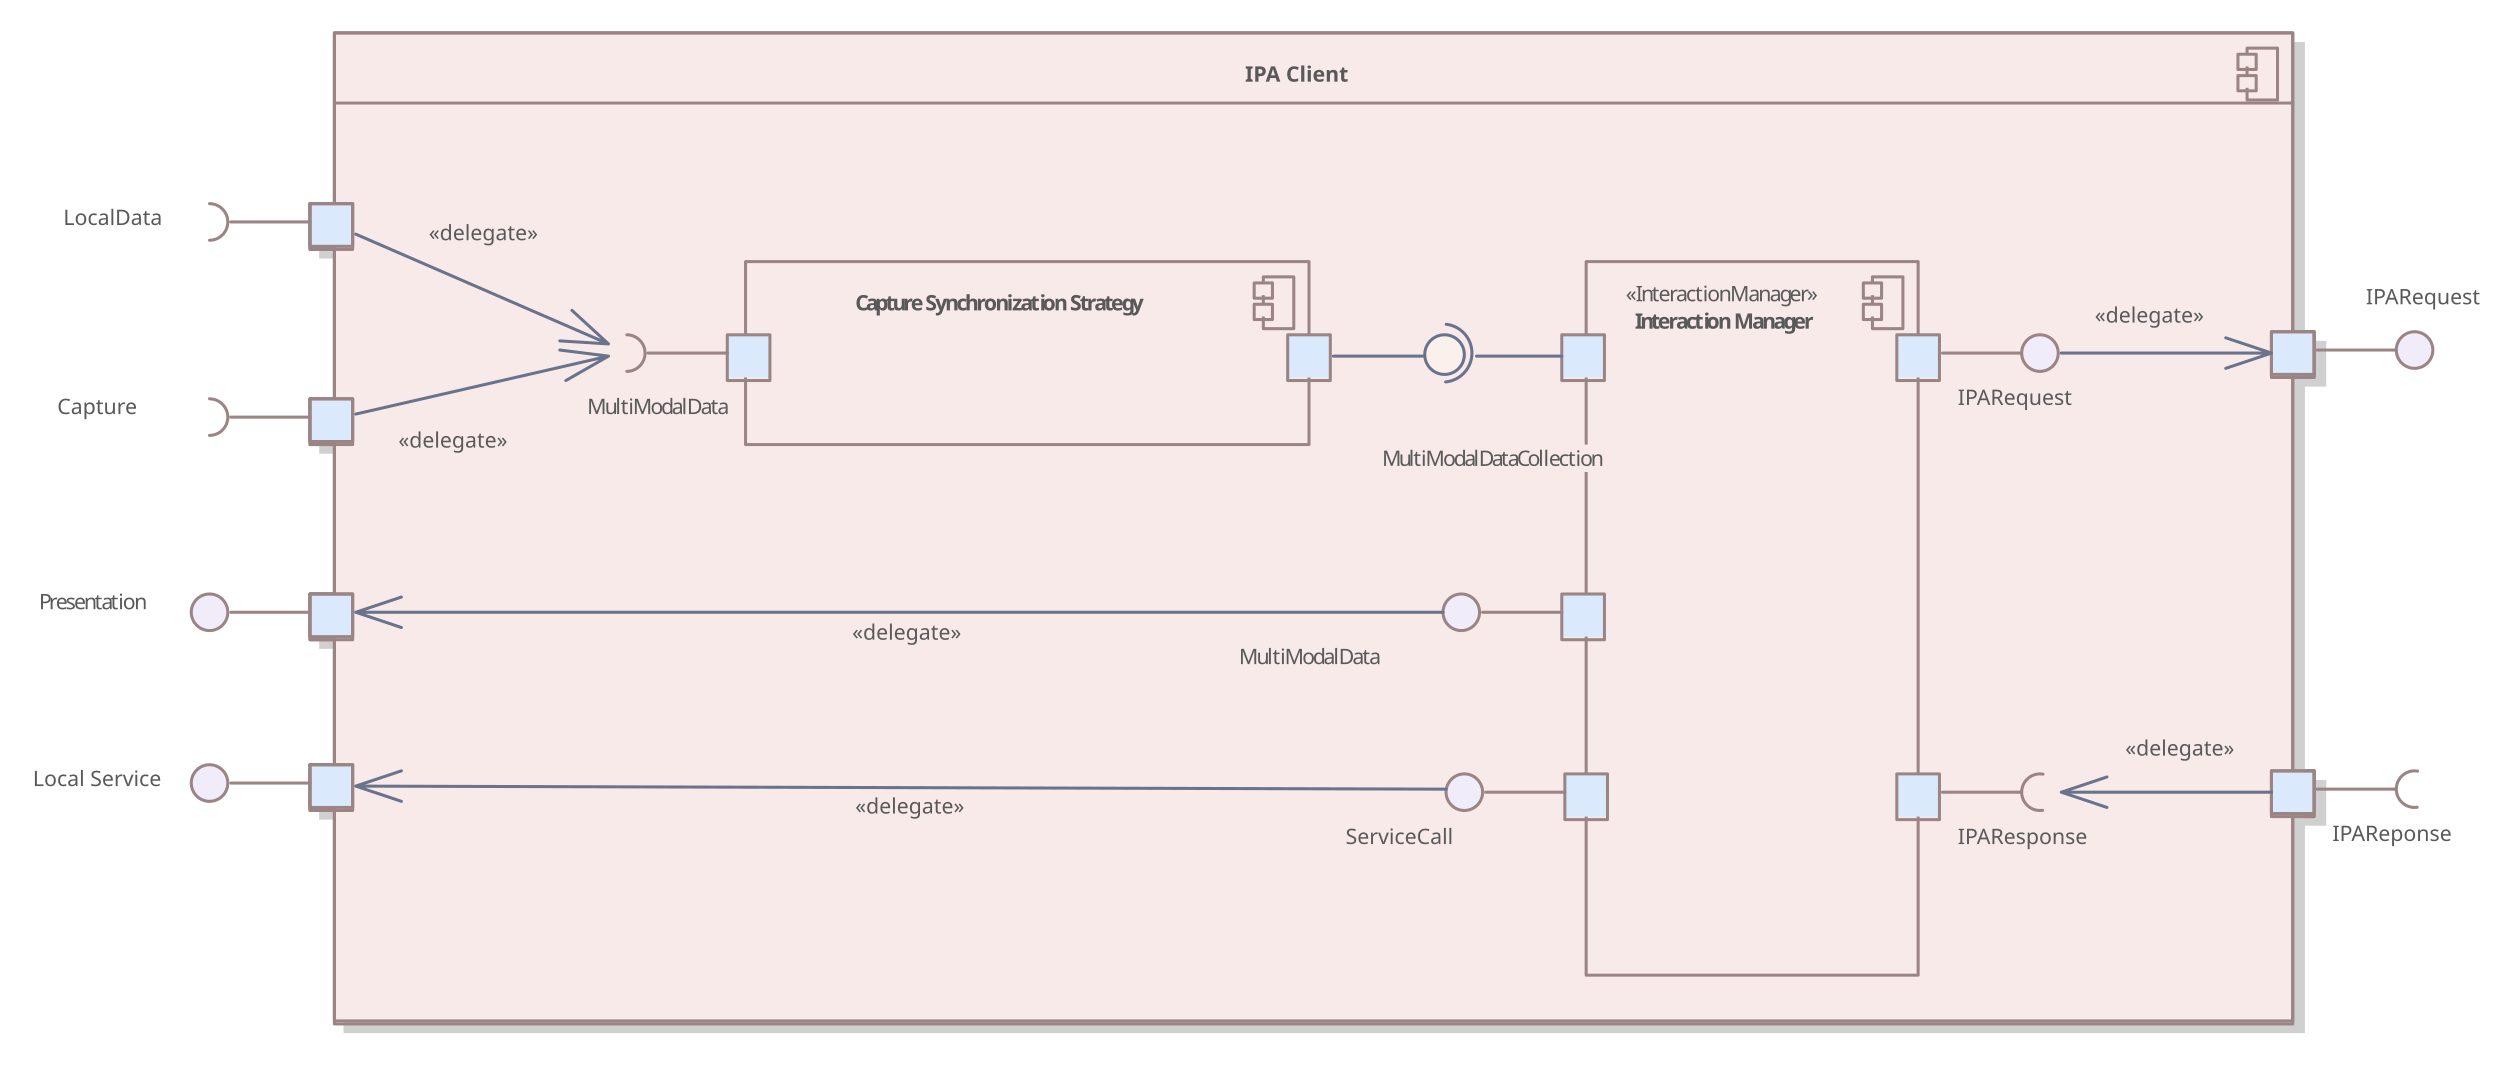
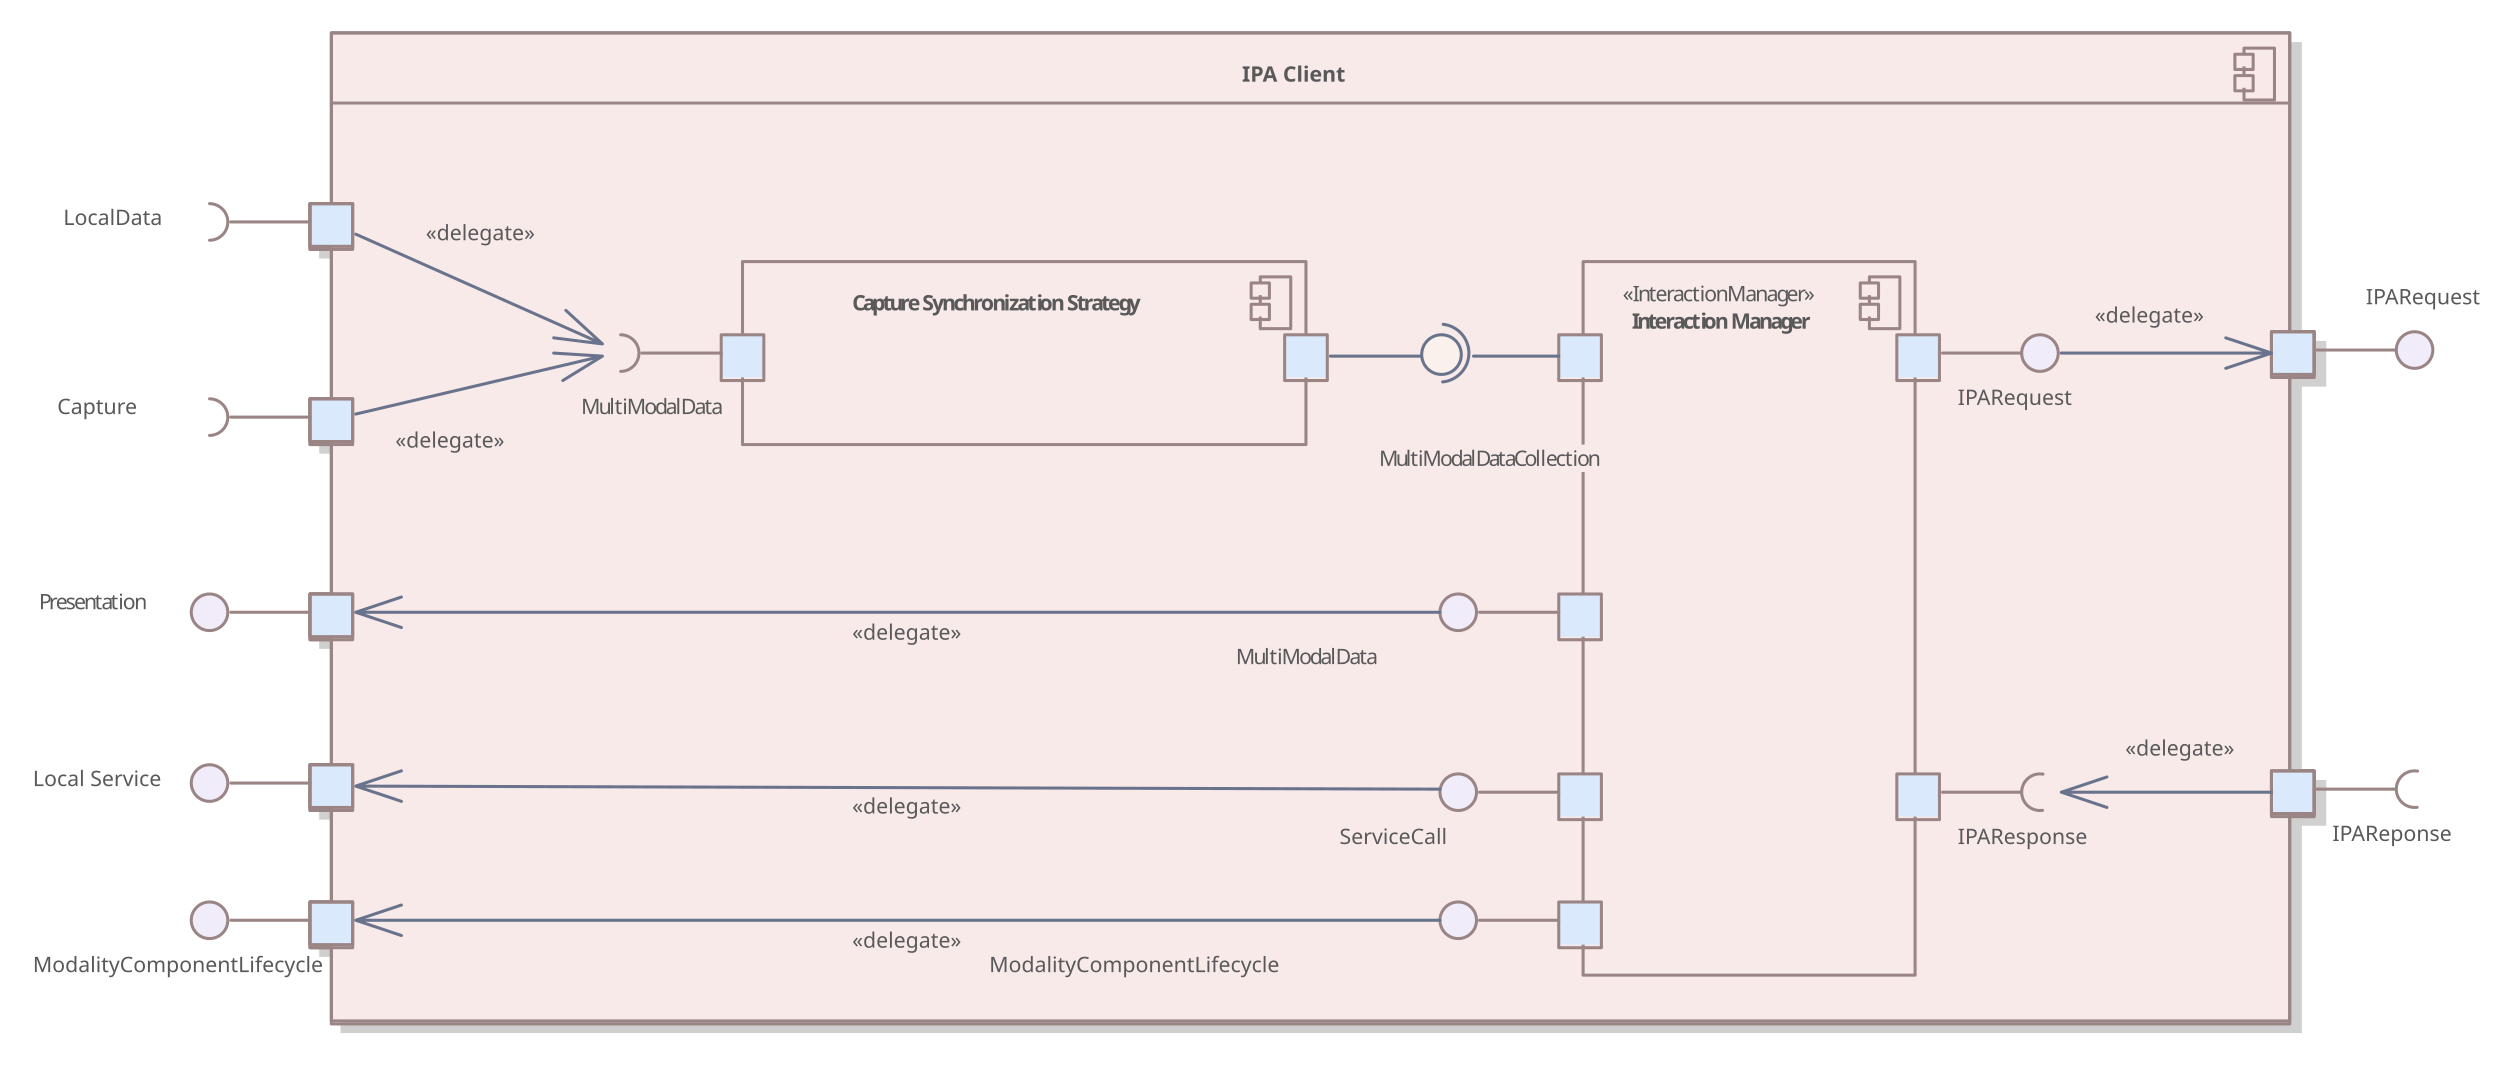
<svg xmlns="http://www.w3.org/2000/svg" version="1.1" preserveAspectRatio="xMidYMid" xml:space="preserve" width="608.162pt" height="259.317pt" viewBox="-5.036 27.157 608.162 259.317">
  <g transform="matrix(1 0 0 -1 0 816)">
    <g stroke="#000000" fill="none" fill-rule="evenodd" stroke-width="1" stroke-linecap="round" stroke-linejoin="round" stroke-miterlimit="3" letter-spacing="normal" font-weight="normal" font-style="normal" baseline-shift="0">
      <g transform="matrix(0.5 0 0 0.5 0 816.45)">
        <g transform="matrix(1.481793 0 0 -1.483639 0 0)" font-family="CalibriUnicode" font-size="7">
          <rect fill="#D0D0D0" stroke="none" x="742" y="149" width="15" height="15" />
          <rect stroke="none" fill="#DAEAFC" x="739" y="146" width="14" height="14" />
          <rect stroke="#9A8484" x="739" y="146" width="14" height="15" />
          <rect stroke="#9A8484" x="739" y="146" width="14" height="14" />
          <rect fill="#D0D0D0" stroke="none" x="98" y="107" width="15" height="15" />
          <rect stroke="none" fill="#DAEAFC" x="95" y="104" width="14" height="14" />
          <rect stroke="#9A8484" x="95" y="104" width="14" height="15" />
          <rect stroke="#9A8484" x="95" y="104" width="14" height="14" />
          <rect fill="#D0D0D0" stroke="none" x="98" y="291" width="15" height="15" />
          <rect stroke="none" fill="#DAEAFC" x="95" y="288" width="14" height="14" />
          <rect stroke="#9A8484" x="95" y="288" width="14" height="15" />
          <rect stroke="#9A8484" x="95" y="288" width="14" height="14" />
          <rect fill="#D0D0D0" stroke="none" x="98" y="235" width="15" height="15" />
          <rect stroke="none" fill="#DAEAFC" x="95" y="232" width="14" height="14" />
          <rect stroke="#9A8484" x="95" y="232" width="14" height="15" />
          <rect stroke="#9A8484" x="95" y="232" width="14" height="14" />
          <rect fill="#D0D0D0" stroke="none" x="98" y="171" width="15" height="15" />
          <rect stroke="none" fill="#DAEAFC" x="95" y="168" width="14" height="14" />
          <rect stroke="#9A8484" x="95" y="168" width="14" height="15" />
          <rect stroke="#9A8484" x="95" y="168" width="14" height="14" />
          <rect fill="#D0D0D0" stroke="none" x="742" y="293" width="15" height="15" />
          <rect stroke="none" fill="#DAEAFC" x="739" y="290" width="14" height="14" />
          <rect stroke="#9A8484" x="739" y="290" width="14" height="15" />
          <rect stroke="#9A8484" x="739" y="290" width="14" height="14" />
-           <rect fill="#D0D0D0" stroke="none" x="106" y="51" width="644" height="325" />
-           <rect stroke="none" fill="#F9EAEA" x="103" y="48" width="643" height="324" />
-           <rect stroke="#9A8484" x="103" y="48" width="643" height="325" />
-           <rect stroke="#9A8484" x="103" y="48" width="643" height="324" />
-           <text transform="matrix(1 0 0 1 402 57)" fill="#595959" font-weight="bold" stroke="none">
+           <rect fill="#D0D0D0" stroke="none" x="98" y="336" width="15" height="15" />
+           <rect stroke="none" fill="#DAEAFC" x="95" y="333" width="14" height="14" />
+           <rect stroke="#9A8484" x="95" y="333" width="14" height="15" />
+           <rect stroke="#9A8484" x="95" y="333" width="14" height="14" />
+           <rect fill="#D0D0D0" stroke="none" x="105" y="51" width="644" height="325" />
+           <rect stroke="none" fill="#F9EAEA" x="102" y="48" width="643" height="324" />
+           <rect stroke="#9A8484" x="102" y="48" width="643" height="325" />
+           <rect stroke="#9A8484" x="102" y="48" width="643" height="324" />
+           <text transform="matrix(1 0 0 1 401 57)" fill="#595959" font-weight="bold" stroke="none">
            <tspan dx="0 " x="0" y="7">IPA Client</tspan>
          </text>
-           <path stroke="#9A8484" d="M103 71H746" />
-           <rect stroke="none" fill="#F9EAEA" x="731" y="53" width="10" height="16" />
-           <rect stroke="#9A8484" x="731" y="53" width="10" height="17" />
-           <rect stroke="none" fill="#F9EAEA" x="728" y="55" width="6" height="4" />
-           <rect stroke="#9A8484" x="728" y="55" width="6" height="5" />
-           <rect stroke="none" fill="#F9EAEA" x="728" y="62" width="6" height="4" />
-           <rect stroke="#9A8484" x="728" y="62" width="6" height="5" />
+           <path stroke="#9A8484" d="M102 71H745" />
+           <rect stroke="none" fill="#F9EAEA" x="730" y="53" width="10" height="16" />
+           <rect stroke="#9A8484" x="730" y="53" width="10" height="17" />
+           <rect stroke="none" fill="#F9EAEA" x="727" y="55" width="6" height="4" />
+           <rect stroke="#9A8484" x="727" y="55" width="6" height="5" />
+           <rect stroke="none" fill="#F9EAEA" x="727" y="62" width="6" height="4" />
+           <rect stroke="#9A8484" x="727" y="62" width="6" height="5" />
          <rect stroke="none" fill="#DAEAFC" x="739" y="146" width="14" height="14" />
          <rect stroke="#9A8484" x="739" y="146" width="14" height="15" />
          <rect stroke="#9A8484" x="739" y="146" width="14" height="14" />
          <rect stroke="none" fill="#DAEAFC" x="95" y="104" width="14" height="14" />
          <rect stroke="#9A8484" x="95" y="104" width="14" height="15" />
          <rect stroke="#9A8484" x="95" y="104" width="14" height="14" />
          <rect stroke="none" fill="#DAEAFC" x="95" y="288" width="14" height="14" />
          <rect stroke="#9A8484" x="95" y="288" width="14" height="15" />
          <rect stroke="#9A8484" x="95" y="288" width="14" height="14" />
          <rect stroke="none" fill="#DAEAFC" x="95" y="232" width="14" height="14" />
          <rect stroke="#9A8484" x="95" y="232" width="14" height="15" />
          <rect stroke="#9A8484" x="95" y="232" width="14" height="14" />
          <rect stroke="none" fill="#DAEAFC" x="95" y="168" width="14" height="14" />
          <rect stroke="#9A8484" x="95" y="168" width="14" height="15" />
          <rect stroke="#9A8484" x="95" y="168" width="14" height="14" />
          <rect stroke="none" fill="#DAEAFC" x="739" y="290" width="14" height="14" />
          <rect stroke="#9A8484" x="739" y="290" width="14" height="15" />
          <rect stroke="#9A8484" x="739" y="290" width="14" height="14" />
+           <rect stroke="none" fill="#DAEAFC" x="95" y="333" width="14" height="14" />
+           <rect stroke="#9A8484" x="95" y="333" width="14" height="15" />
+           <rect stroke="#9A8484" x="95" y="333" width="14" height="14" />
          <path stroke="#9A8484" d="M754 152h26" />
          <path stroke="none" fill="#F1ECFA" d="M780 152C780 148.69 782.69 146 786 146C789.31 146 792 148.69 792 152C792 155.31 789.31 158 786 158C782.69 158 780 155.31 780 152" />
          <path stroke="#9A8484" d="M780 152C780 148.69 782.69 146 786 146C789.31 146 792 148.69 792 152C792 155.31 789.31 158 786 158C782.69 158 780 155.31 780 152M780 152C780 148.69 782.69 146 786 146C789.31 146 792 148.69 792 152C792 155.31 789.31 158 786 158C782.69 158 780 155.31 780 152" />
          <text transform="matrix(1 0 0 1 770 130)" fill="#595959" stroke="none">
            <tspan dx="0 " x="0" y="7">IPARequest</tspan>
          </text>
          <path stroke="#9A8484" d="M95 110H69m-7 6C62 116 62 116 62 116C65.31 116 68 113.31 68 110C68 106.71 65.29 104 62 104" />
          <text transform="matrix(1 0 0 1 14 104)" fill="#595959" stroke="none">
            <tspan dx="0 " x="0" y="7">LocalData</tspan>
          </text>
          <path stroke="#9A8484" d="M95 294H69" />
          <path stroke="none" fill="#F1ECFA" d="M56 294C56 290.69 58.69 288 62 288C65.31 288 68 290.69 68 294C68 297.31 65.31 300 62 300C58.69 300 56 297.31 56 294" />
          <path stroke="#9A8484" d="M56 294C56 290.69 58.69 288 62 288C65.31 288 68 290.69 68 294C68 297.31 65.31 300 62 300C58.69 300 56 297.31 56 294M56 294C56 290.69 58.69 288 62 288C65.31 288 68 290.69 68 294C68 297.31 65.31 300 62 300C58.69 300 56 297.31 56 294" />
          <text transform="matrix(1 0 0 1 4 288)" fill="#595959" stroke="none">
            <tspan dx="0 " x="0" y="7">Local Service</tspan>
          </text>
          <path stroke="#9A8484" d="M95 238H69" />
          <path stroke="none" fill="#F1ECFA" d="M56 238C56 234.69 58.69 232 62 232C65.31 232 68 234.69 68 238C68 241.31 65.31 244 62 244C58.69 244 56 241.31 56 238" />
          <path stroke="#9A8484" d="M56 238C56 234.69 58.69 232 62 232C65.31 232 68 234.69 68 238C68 241.31 65.31 244 62 244C58.69 244 56 241.31 56 238M56 238C56 234.69 58.69 232 62 232C65.31 232 68 234.69 68 238C68 241.31 65.31 244 62 244C58.69 244 56 241.31 56 238" />
          <text transform="matrix(1 0 0 1 6 230)" fill="#595959" stroke="none">
            <tspan dx="0 " x="0" y="7">P</tspan>
            <tspan dx="0 " x="3.25" y="7">r</tspan>
            <tspan dx="0 " x="5.5" y="7">e</tspan>
            <tspan dx="0 " x="8.75" y="7">s</tspan>
            <tspan dx="0 " x="11.5" y="7">e</tspan>
            <tspan dx="0 " x="14.75" y="7">n</tspan>
            <tspan dx="0 " x="18.25" y="7">t</tspan>
            <tspan dx="0 " x="20.5" y="7">a</tspan>
            <tspan dx="0 0 " x="23.5" y="7">ti</tspan>
            <tspan dx="0 " x="27.5" y="7">o</tspan>
            <tspan dx="0 " x="31.25" y="7">n</tspan>
          </text>
          <path stroke="#9A8484" d="M95 174H69m-7 6C62 180 62 180 62 180C65.31 180 68 177.31 68 174C68 170.71 65.29 168 62 168" />
          <text transform="matrix(1 0 0 1 12 166)" fill="#595959" stroke="none">
            <tspan dx="0 " x="0" y="7">Capture</tspan>
          </text>
          <path stroke="#9A8484" d="M754 296h26M786.99 290.08C786.66 290.03 786.33 290 786 290C782.69 290 780 292.69 780 296C780 299.31 782.69 302 786 302C786.28 302 786.57 301.98 786.85 301.94" />
          <text transform="matrix(1 0 0 1 759 306)" fill="#595959" stroke="none">
            <tspan dx="0 " x="0" y="7">IPAReponse</tspan>
          </text>
-           <rect stroke="none" fill="#F9EAEA" x="514" y="123" width="109" height="233" />
-           <rect stroke="#9A8484" x="514" y="123" width="109" height="234" />
-           <text transform="matrix(1 0 0 1 527 129)" fill="#595959" stroke="none">
+           <path stroke="#9A8484" d="M95 339H69" />
+           <path stroke="none" fill="#F1ECFA" d="M56 339C56 335.69 58.69 333 62 333C65.31 333 68 335.69 68 339C68 342.31 65.31 345 62 345C58.69 345 56 342.31 56 339" />
+           <path stroke="#9A8484" d="M56 339C56 335.69 58.69 333 62 333C65.31 333 68 335.69 68 339C68 342.31 65.31 345 62 345C58.69 345 56 342.31 56 339M56 339C56 335.69 58.69 333 62 333C65.31 333 68 335.69 68 339C68 342.31 65.31 345 62 345C58.69 345 56 342.31 56 339" />
+           <text transform="matrix(1 0 0 1 4 349)" fill="#595959" stroke="none">
+             <tspan dx="0 " x="0" y="7">ModalityComponentLifecycle</tspan>
+           </text>
+           <rect stroke="none" fill="#F9EAEA" x="513" y="123" width="109" height="233" />
+           <rect stroke="#9A8484" x="513" y="123" width="109" height="234" />
+           <text transform="matrix(1 0 0 1 526 129)" fill="#595959" stroke="none">
            <tspan dx="0 " x="0" y="7">«</tspan>
            <tspan dx="0 " x="3.25" y="7">I</tspan>
            <tspan dx="0 " x="5" y="7">n</tspan>
            <tspan dx="0 " x="8.5" y="7">t</tspan>
            <tspan dx="0 " x="10.75" y="7">e</tspan>
            <tspan dx="0 " x="14.25" y="7">r</tspan>
            <tspan dx="0 " x="16.5" y="7">a</tspan>
            <tspan dx="0 " x="19.75" y="7">c</tspan>
            <tspan dx="0 0 " x="22.75" y="7">ti</tspan>
            <tspan dx="0 " x="26.75" y="7">o</tspan>
            <tspan dx="0 " x="30.5" y="7">n</tspan>
            <tspan dx="0 " x="34.25" y="7">M</tspan>
            <tspan dx="0 " x="40.25" y="7">a</tspan>
            <tspan dx="0 " x="43.5" y="7">n</tspan>
            <tspan dx="0 " x="47.25" y="7">a</tspan>
            <tspan dx="0 " x="50.5" y="7">g</tspan>
            <tspan dx="0 " x="53.75" y="7">e</tspan>
            <tspan dx="0 " x="57.25" y="7">r</tspan>
            <tspan dx="0 " x="59.5" y="7">»</tspan>
          </text>
-           <text transform="matrix(1 0 0 1 530 138)" fill="#595959" font-weight="bold" stroke="none">
+           <text transform="matrix(1 0 0 1 529 138)" fill="#595959" font-weight="bold" stroke="none">
            <tspan dx="0 " x="0" y="7">I</tspan>
            <tspan dx="0 " x="1.75" y="7">n</tspan>
            <tspan dx="0 " x="5.25" y="7">t</tspan>
            <tspan dx="0 " x="7.5" y="7">e</tspan>
            <tspan dx="0 " x="11" y="7">r</tspan>
            <tspan dx="0 " x="13.5" y="7">a</tspan>
            <tspan dx="0 " x="16.75" y="7">c</tspan>
            <tspan dx="0 0 " x="19.5" y="7">ti</tspan>
            <tspan dx="0 " x="23.5" y="7">o</tspan>
            <tspan dx="0 " x="27.25" y="7">n</tspan>
            <tspan dx="0 " x="31" y="7"> </tspan>
            <tspan dx="0 " x="32.5" y="7">M</tspan>
            <tspan dx="0 " x="38.5" y="7">a</tspan>
            <tspan dx="0 " x="41.75" y="7">n</tspan>
            <tspan dx="0 " x="45.5" y="7">a</tspan>
            <tspan dx="0 " x="48.75" y="7">g</tspan>
            <tspan dx="0 " x="52" y="7">e</tspan>
            <tspan dx="0 " x="55.5" y="7">r</tspan>
          </text>
-           <rect stroke="none" fill="#F9EAEA" x="608" y="128" width="10" height="16" />
-           <rect stroke="#9A8484" x="608" y="128" width="10" height="17" />
-           <rect stroke="none" fill="#F9EAEA" x="605" y="130" width="6" height="4" />
-           <rect stroke="#9A8484" x="605" y="130" width="6" height="5" />
-           <rect stroke="none" fill="#F9EAEA" x="605" y="137" width="6" height="4" />
-           <rect stroke="#9A8484" x="605" y="137" width="6" height="5" />
-           <rect stroke="none" fill="#DAEAFC" x="506" y="147" width="14" height="14" />
-           <rect stroke="#9A8484" x="506" y="147" width="14" height="15" />
+           <rect stroke="none" fill="#F9EAEA" x="607" y="128" width="10" height="16" />
+           <rect stroke="#9A8484" x="607" y="128" width="10" height="17" />
+           <rect stroke="none" fill="#F9EAEA" x="604" y="130" width="6" height="4" />
+           <rect stroke="#9A8484" x="604" y="130" width="6" height="5" />
+           <rect stroke="none" fill="#F9EAEA" x="604" y="137" width="6" height="4" />
+           <rect stroke="#9A8484" x="604" y="137" width="6" height="5" />
+           <rect stroke="none" fill="#DAEAFC" x="505" y="147" width="14" height="14" />
+           <rect stroke="#9A8484" x="505" y="147" width="14" height="15" />
          <rect stroke="none" fill="#DAEAFC" x="616" y="147" width="14" height="14" />
          <rect stroke="#9A8484" x="616" y="147" width="14" height="15" />
-           <rect stroke="none" fill="#DAEAFC" x="506" y="232" width="14" height="14" />
-           <rect stroke="#9A8484" x="506" y="232" width="14" height="15" />
+           <rect stroke="none" fill="#DAEAFC" x="505" y="232" width="14" height="14" />
+           <rect stroke="#9A8484" x="505" y="232" width="14" height="15" />
          <rect stroke="none" fill="#DAEAFC" x="616" y="291" width="14" height="14" />
          <rect stroke="#9A8484" x="616" y="291" width="14" height="15" />
-           <rect stroke="none" fill="#DAEAFC" x="507" y="291" width="14" height="14" />
-           <rect stroke="#9A8484" x="507" y="291" width="14" height="15" />
+           <rect stroke="none" fill="#DAEAFC" x="505" y="291" width="14" height="14" />
+           <rect stroke="#9A8484" x="505" y="291" width="14" height="15" />
+           <rect stroke="none" fill="#DAEAFC" x="505" y="333" width="14" height="14" />
+           <rect stroke="#9A8484" x="505" y="333" width="14" height="15" />
          <path stroke="#9A8484" d="M631 153h26" />
          <path stroke="none" fill="#F1ECFA" d="M657 153C657 149.69 659.69 147 663 147C666.31 147 669 149.69 669 153C669 156.31 666.31 159 663 159C659.69 159 657 156.31 657 153" />
          <path stroke="#9A8484" d="M657 153C657 149.69 659.69 147 663 147C666.31 147 669 149.69 669 153C669 156.31 666.31 159 663 159C659.69 159 657 156.31 657 153M657 153C657 149.69 659.69 147 663 147C666.31 147 669 149.69 669 153C669 156.31 666.31 159 663 159C659.69 159 657 156.31 657 153" />
          <text transform="matrix(1 0 0 1 636 163)" fill="#595959" stroke="none">
            <tspan dx="0 " x="0" y="7">IPARequest</tspan>
          </text>
-           <path stroke="#9A8484" d="M506 238H480" />
-           <path stroke="none" fill="#F1ECFA" d="M467 238C467 234.69 469.69 232 473 232C476.31 232 479 234.69 479 238C479 241.31 476.31 244 473 244C469.69 244 467 241.31 467 238" />
-           <path stroke="#9A8484" d="M467 238C467 234.69 469.69 232 473 232C476.31 232 479 234.69 479 238C479 241.31 476.31 244 473 244C469.69 244 467 241.31 467 238M467 238C467 234.69 469.69 232 473 232C476.31 232 479 234.69 479 238C479 241.31 476.31 244 473 244C469.69 244 467 241.31 467 238" />
-           <text transform="matrix(1 0 0 1 400 248)" fill="#595959" stroke="none">
+           <path stroke="#9A8484" d="M505 238H479" />
+           <path stroke="none" fill="#F1ECFA" d="M466 238C466 234.69 468.69 232 472 232C475.31 232 478 234.69 478 238C478 241.31 475.31 244 472 244C468.69 244 466 241.31 466 238" />
+           <path stroke="#9A8484" d="M466 238C466 234.69 468.69 232 472 232C475.31 232 478 234.69 478 238C478 241.31 475.31 244 472 244C468.69 244 466 241.31 466 238M466 238C466 234.69 468.69 232 472 232C475.31 232 478 234.69 478 238C478 241.31 475.31 244 472 244C468.69 244 466 241.31 466 238" />
+           <text transform="matrix(1 0 0 1 399 248)" fill="#595959" stroke="none">
            <tspan dx="0 " x="0" y="7">M</tspan>
            <tspan dx="0 " x="5.75" y="7">u</tspan>
            <tspan dx="0 " x="9.25" y="7">l</tspan>
            <tspan dx="0 0 " x="11" y="7">ti</tspan>
            <tspan dx="0 " x="15" y="7">M</tspan>
            <tspan dx="0 " x="20.75" y="7">o</tspan>
            <tspan dx="0 " x="24.25" y="7">d</tspan>
            <tspan dx="0 " x="27.75" y="7">a</tspan>
            <tspan dx="0 " x="31" y="7">l</tspan>
            <tspan dx="0 " x="32.75" y="7">D</tspan>
            <tspan dx="0 " x="37.25" y="7">a</tspan>
            <tspan dx="0 " x="40.5" y="7">t</tspan>
            <tspan dx="0 " x="42.75" y="7">a</tspan>
          </text>
          <path stroke="#9A8484" d="M631 297h26M663.99 291.08C663.66 291.03 663.33 291 663 291C659.69 291 657 293.69 657 297C657 300.31 659.69 303 663 303C663.28 303 663.57 302.98 663.85 302.94" />
          <text transform="matrix(1 0 0 1 636 307)" fill="#595959" stroke="none">
            <tspan dx="0 " x="0" y="7">IPAResponse</tspan>
          </text>
-           <path stroke="#9A8484" d="M507 297H481" />
-           <path stroke="none" fill="#F1ECFA" d="M468 297C468 293.69 470.69 291 474 291C477.31 291 480 293.69 480 297C480 300.31 477.31 303 474 303C470.69 303 468 300.31 468 297" />
-           <path stroke="#9A8484" d="M468 297C468 293.69 470.69 291 474 291C477.31 291 480 293.69 480 297C480 300.31 477.31 303 474 303C470.69 303 468 300.31 468 297M468 297C468 293.69 470.69 291 474 291C477.31 291 480 293.69 480 297C480 300.31 477.31 303 474 303C470.69 303 468 300.31 468 297" />
-           <text transform="matrix(1 0 0 1 435 307)" fill="#595959" stroke="none">
+           <path stroke="#9A8484" d="M505 297H479" />
+           <path stroke="none" fill="#F1ECFA" d="M466 297C466 293.69 468.69 291 472 291C475.31 291 478 293.69 478 297C478 300.31 475.31 303 472 303C468.69 303 466 300.31 466 297" />
+           <path stroke="#9A8484" d="M466 297C466 293.69 468.69 291 472 291C475.31 291 478 293.69 478 297C478 300.31 475.31 303 472 303C468.69 303 466 300.31 466 297M466 297C466 293.69 468.69 291 472 291C475.31 291 478 293.69 478 297C478 300.31 475.31 303 472 303C468.69 303 466 300.31 466 297" />
+           <text transform="matrix(1 0 0 1 433 307)" fill="#595959" stroke="none">
            <tspan dx="0 " x="0" y="7">ServiceCall</tspan>
          </text>
-           <rect stroke="none" fill="#F9EAEA" x="238" y="123" width="185" height="59" />
-           <rect stroke="#9A8484" x="238" y="123" width="185" height="60" />
-           <text transform="matrix(1 0 0 1 274 132)" fill="#595959" font-weight="bold" stroke="none">
+           <path stroke="#9A8484" d="M505 339H479" />
+           <path stroke="none" fill="#F1ECFA" d="M466 339C466 335.69 468.69 333 472 333C475.31 333 478 335.69 478 339C478 342.31 475.31 345 472 345C468.69 345 466 342.31 466 339" />
+           <path stroke="#9A8484" d="M466 339C466 335.69 468.69 333 472 333C475.31 333 478 335.69 478 339C478 342.31 475.31 345 472 345C468.69 345 466 342.31 466 339M466 339C466 335.69 468.69 333 472 333C475.31 333 478 335.69 478 339C478 342.31 475.31 345 472 345C468.69 345 466 342.31 466 339" />
+           <text transform="matrix(1 0 0 1 318 349)" fill="#595959" stroke="none">
+             <tspan dx="0 " x="0" y="7">ModalityComponentLifecycle</tspan>
+           </text>
+           <rect stroke="none" fill="#F9EAEA" x="237" y="123" width="185" height="59" />
+           <rect stroke="#9A8484" x="237" y="123" width="185" height="60" />
+           <text transform="matrix(1 0 0 1 273 132)" fill="#595959" font-weight="bold" stroke="none">
            <tspan dx="0 " x="0" y="7">C</tspan>
            <tspan dx="0 " x="3.5" y="7">a</tspan>
            <tspan dx="0 " x="6.5" y="7">p</tspan>
            <tspan dx="0 " x="10" y="7">t</tspan>
            <tspan dx="0 " x="12.25" y="7">u</tspan>
            <tspan dx="0 " x="15.75" y="7">r</tspan>
            <tspan dx="0 " x="18.25" y="7">e</tspan>
            <tspan dx="0 " x="21.5" y="7"> </tspan>
            <tspan dx="0 " x="23" y="7">S</tspan>
            <tspan dx="0 " x="26.25" y="7">y</tspan>
            <tspan dx="0 " x="29.5" y="7">n</tspan>
            <tspan dx="0 " x="33.25" y="7">c</tspan>
            <tspan dx="0 " x="36" y="7">h</tspan>
            <tspan dx="0 " x="39.75" y="7">r</tspan>
            <tspan dx="0 " x="42.25" y="7">o</tspan>
            <tspan dx="0 " x="46" y="7">n</tspan>
            <tspan dx="0 " x="49.75" y="7">i</tspan>
            <tspan dx="0 " x="51.5" y="7">z</tspan>
            <tspan dx="0 " x="54.25" y="7">a</tspan>
            <tspan dx="0 0 " x="57.5" y="7">ti</tspan>
            <tspan dx="0 " x="61.5" y="7">o</tspan>
            <tspan dx="0 " x="65.25" y="7">n</tspan>
            <tspan dx="0 " x="69" y="7"> </tspan>
            <tspan dx="0 " x="70.5" y="7">S</tspan>
            <tspan dx="0 " x="73.75" y="7">t</tspan>
            <tspan dx="0 " x="76" y="7">r</tspan>
            <tspan dx="0 " x="78.5" y="7">a</tspan>
            <tspan dx="0 " x="81.75" y="7">t</tspan>
            <tspan dx="0 " x="84" y="7">e</tspan>
            <tspan dx="0 " x="87.5" y="7">g</tspan>
            <tspan dx="0 " x="90.75" y="7">y</tspan>
          </text>
-           <rect stroke="none" fill="#F9EAEA" x="408" y="128" width="10" height="16" />
-           <rect stroke="#9A8484" x="408" y="128" width="10" height="17" />
-           <rect stroke="none" fill="#F9EAEA" x="405" y="130" width="6" height="4" />
-           <rect stroke="#9A8484" x="405" y="130" width="6" height="5" />
-           <rect stroke="none" fill="#F9EAEA" x="405" y="137" width="6" height="4" />
-           <rect stroke="#9A8484" x="405" y="137" width="6" height="5" />
-           <rect stroke="none" fill="#DAEAFC" x="232" y="147" width="14" height="14" />
-           <rect stroke="#9A8484" x="232" y="147" width="14" height="15" />
-           <rect stroke="none" fill="#DAEAFC" x="416" y="147" width="14" height="14" />
-           <rect stroke="#9A8484" x="416" y="147" width="14" height="15" />
-           <path stroke="#9A8484" d="M232 153H206m-7 6C199 159 199 159 199 159C202.31 159 205 156.31 205 153C205 149.71 202.29 147 199 147" />
-           <text transform="matrix(1 0 0 1 186 166)" fill="#595959" stroke="none">
+           <rect stroke="none" fill="#F9EAEA" x="407" y="128" width="10" height="16" />
+           <rect stroke="#9A8484" x="407" y="128" width="10" height="17" />
+           <rect stroke="none" fill="#F9EAEA" x="404" y="130" width="6" height="4" />
+           <rect stroke="#9A8484" x="404" y="130" width="6" height="5" />
+           <rect stroke="none" fill="#F9EAEA" x="404" y="137" width="6" height="4" />
+           <rect stroke="#9A8484" x="404" y="137" width="6" height="5" />
+           <rect stroke="none" fill="#DAEAFC" x="230" y="147" width="14" height="14" />
+           <rect stroke="#9A8484" x="230" y="147" width="14" height="15" />
+           <rect stroke="none" fill="#DAEAFC" x="415" y="147" width="14" height="14" />
+           <rect stroke="#9A8484" x="415" y="147" width="14" height="15" />
+           <path stroke="#9A8484" d="M230 153H204m-7 6C197 159 197 159 197 159C200.31 159 203 156.31 203 153C203 149.71 200.29 147 197 147" />
+           <text transform="matrix(1 0 0 1 184 166)" fill="#595959" stroke="none">
            <tspan dx="0 " x="0" y="7">M</tspan>
            <tspan dx="0 " x="5.75" y="7">u</tspan>
            <tspan dx="0 " x="9.25" y="7">l</tspan>
            <tspan dx="0 0 " x="11" y="7">ti</tspan>
            <tspan dx="0 " x="15" y="7">M</tspan>
            <tspan dx="0 " x="20.75" y="7">o</tspan>
            <tspan dx="0 " x="24.25" y="7">d</tspan>
            <tspan dx="0 " x="27.75" y="7">a</tspan>
            <tspan dx="0 " x="31" y="7">l</tspan>
            <tspan dx="0 " x="32.75" y="7">D</tspan>
            <tspan dx="0 " x="37.25" y="7">a</tspan>
            <tspan dx="0 " x="40.5" y="7">t</tspan>
            <tspan dx="0 " x="42.75" y="7">a</tspan>
          </text>
-           <path stroke="#69738C" d="M467 238H110m0 0l15 -5m-15 5l15 5" />
-           <path stroke="#69738C" d="M506 154H478M467.86 162.46C472.73 162.02 476.5 157.89 476.5 153C476.5 148.18 472.84 144.09 468.05 143.56M461 154H431" />
-           <path stroke="none" fill="#FAF1EC" d="M461 153.5C461 149.91 463.91 147 467.5 147C471.09 147 474 149.91 474 153.5C474 157.09 471.09 160 467.5 160C463.91 160 461 157.09 461 153.5" />
-           <path stroke="#69738C" d="M461 153.5C461 149.91 463.91 147 467.5 147C471.09 147 474 149.91 474 153.5C474 157.09 471.09 160 467.5 160C463.91 160 461 157.09 461 153.5M110 173l83 -19m0 0l-14 8m14 -8l-16 -2" />
-           <path stroke="#69738C" d="M468 296L110 295m0 0l15 -5m-15 5l15 5" />
-           <path stroke="#69738C" d="M110 114l83 36m0 0l-16 -1m16 1L181 139" />
+           <path stroke="#69738C" d="M466 238H110m0 0l15 -5m-15 5l15 5" />
+           <path stroke="#69738C" d="M505 154H477M466.86 162.46C471.73 162.02 475.5 157.89 475.5 153C475.5 148.18 471.84 144.09 467.05 143.56M460 154H430" />
+           <path stroke="none" fill="#FAF1EC" d="M460 153.5C460 149.91 462.91 147 466.5 147C470.09 147 473 149.91 473 153.5C473 157.09 470.09 160 466.5 160C462.91 160 460 157.09 460 153.5" />
+           <path stroke="#69738C" d="M460 153.5C460 149.91 462.91 147 466.5 147C470.09 147 473 149.91 473 153.5C473 157.09 470.09 160 466.5 160C462.91 160 460 157.09 460 153.5M110 173l81 -19m0 0l-13 8m13 -8l-16 -1" />
+           <path stroke="#69738C" d="M466 296L110 295m0 0l15 -5m-15 5l15 5" />
+           <path stroke="#69738C" d="M110 114l81 36m0 0l-16 -2m16 2L179 139" />
          <path stroke="#69738C" d="M739 297H670m0 0l15 -5m-15 5l15 5" />
          <path stroke="#69738C" d="M670 153h69m0 0l-15 5m15 -5l-15 -5" />
-           <g transform="matrix(1 0 0 -1 447 183)">
+           <path stroke="#69738C" d="M466 339H110m0 0l15 -5m-15 5l15 5" />
+           <g transform="matrix(1 0 0 -1 273 341)">
+             <rect fill="#F9EAEA" stroke="none" x="0" width="31" y="-9" height="9" />
+           </g>
+           <text transform="matrix(1 0 0 1 273 341)" fill="#595959" stroke="none">
+             <tspan dx="0 " x="0" y="7">«delegate»</tspan>
+           </text>
+           <g transform="matrix(1 0 0 -1 446 183)">
            <rect fill="#F9EAEA" stroke="none" x="0" width="72" y="-9" height="9" />
          </g>
-           <text transform="matrix(1 0 0 1 447 183)" fill="#595959" stroke="none">
+           <text transform="matrix(1 0 0 1 446 183)" fill="#595959" stroke="none">
            <tspan dx="0 " x="0" y="7">M</tspan>
            <tspan dx="0 " x="5.5" y="7">u</tspan>
            <tspan dx="0 " x="8.75" y="7">l</tspan>
            <tspan dx="0 0 " x="10.25" y="7">ti</tspan>
            <tspan dx="0 " x="14.25" y="7">M</tspan>
            <tspan dx="0 " x="20" y="7">o</tspan>
            <tspan dx="0 " x="23.5" y="7">d</tspan>
            <tspan dx="0 " x="27" y="7">a</tspan>
            <tspan dx="0 " x="30" y="7">l</tspan>
            <tspan dx="0 " x="31.75" y="7">D</tspan>
            <tspan dx="0 " x="36" y="7">a</tspan>
            <tspan dx="0 " x="39" y="7">t</tspan>
            <tspan dx="0 " x="41.25" y="7">a</tspan>
            <tspan dx="0 " x="44.25" y="7">C</tspan>
            <tspan dx="0 " x="47.75" y="7">o</tspan>
            <tspan dx="0 " x="51.25" y="7">l</tspan>
            <tspan dx="0 " x="53" y="7">l</tspan>
            <tspan dx="0 " x="54.75" y="7">e</tspan>
            <tspan dx="0 " x="58" y="7">c</tspan>
            <tspan dx="0 0 " x="61" y="7">ti</tspan>
            <tspan dx="0 " x="65" y="7">o</tspan>
            <tspan dx="0 " x="68.5" y="7">n</tspan>
          </text>
+           <g transform="matrix(1 0 0 -1 273 297)">
+             <rect fill="#F9EAEA" stroke="none" x="0" width="31" y="-9" height="9" />
+           </g>
+           <text transform="matrix(1 0 0 1 273 297)" fill="#595959" stroke="none">
+             <tspan dx="0 " x="0" y="7">«delegate»</tspan>
+           </text>
+           <g transform="matrix(1 0 0 -1 681 136)">
+             <rect fill="#F9EAEA" stroke="none" x="0" width="31" y="-9" height="9" />
+           </g>
+           <text transform="matrix(1 0 0 1 681 136)" fill="#595959" stroke="none">
+             <tspan dx="0 " x="0" y="7">«delegate»</tspan>
+           </text>
          <g transform="matrix(1 0 0 -1 273 240)">
            <rect fill="#F9EAEA" stroke="none" x="0" width="31" y="-9" height="9" />
          </g>
          <text transform="matrix(1 0 0 1 273 240)" fill="#595959" stroke="none">
            <tspan dx="0 " x="0" y="7">«delegate»</tspan>
          </text>
-           <g transform="matrix(1 0 0 -1 681 136)">
-             <rect fill="#F9EAEA" stroke="none" x="0" width="31" y="-9" height="9" />
-           </g>
-           <text transform="matrix(1 0 0 1 681 136)" fill="#595959" stroke="none">
-             <tspan dx="0 " x="0" y="7">«delegate»</tspan>
-           </text>
-           <g transform="matrix(1 0 0 -1 274 297)">
-             <rect fill="#F9EAEA" stroke="none" x="0" width="31" y="-9" height="9" />
-           </g>
-           <text transform="matrix(1 0 0 1 274 297)" fill="#595959" stroke="none">
-             <tspan dx="0 " x="0" y="7">«delegate»</tspan>
-           </text>
-           <g transform="matrix(1 0 0 -1 134 109)">
-             <rect fill="#F9EAEA" stroke="none" x="0" width="31" y="-9" height="9" />
-           </g>
-           <text transform="matrix(1 0 0 1 134 109)" fill="#595959" stroke="none">
+           <g transform="matrix(1 0 0 -1 123 177)">
+             <rect fill="#F9EAEA" stroke="none" x="0" width="31" y="-9" height="9" />
+           </g>
+           <text transform="matrix(1 0 0 1 123 177)" fill="#595959" stroke="none">
+             <tspan dx="0 " x="0" y="7">«delegate»</tspan>
+           </text>
+           <g transform="matrix(1 0 0 -1 133 109)">
+             <rect fill="#F9EAEA" stroke="none" x="0" width="31" y="-9" height="9" />
+           </g>
+           <text transform="matrix(1 0 0 1 133 109)" fill="#595959" stroke="none">
            <tspan dx="0 " x="0" y="7">«delegate»</tspan>
          </text>
          <g transform="matrix(1 0 0 -1 691 278)">
            <rect fill="#F9EAEA" stroke="none" x="0" width="31" y="-9" height="9" />
          </g>
          <text transform="matrix(1 0 0 1 691 278)" fill="#595959" stroke="none">
-             <tspan dx="0 " x="0" y="7">«delegate»</tspan>
-           </text>
-           <g transform="matrix(1 0 0 -1 124 177)">
-             <rect fill="#F9EAEA" stroke="none" x="0" width="31" y="-9" height="9" />
-           </g>
-           <text transform="matrix(1 0 0 1 124 177)" fill="#595959" stroke="none">
            <tspan dx="0 " x="0" y="7">«delegate»</tspan>
          </text>
        </g>
      </g>
    </g>
  </g>
</svg>
